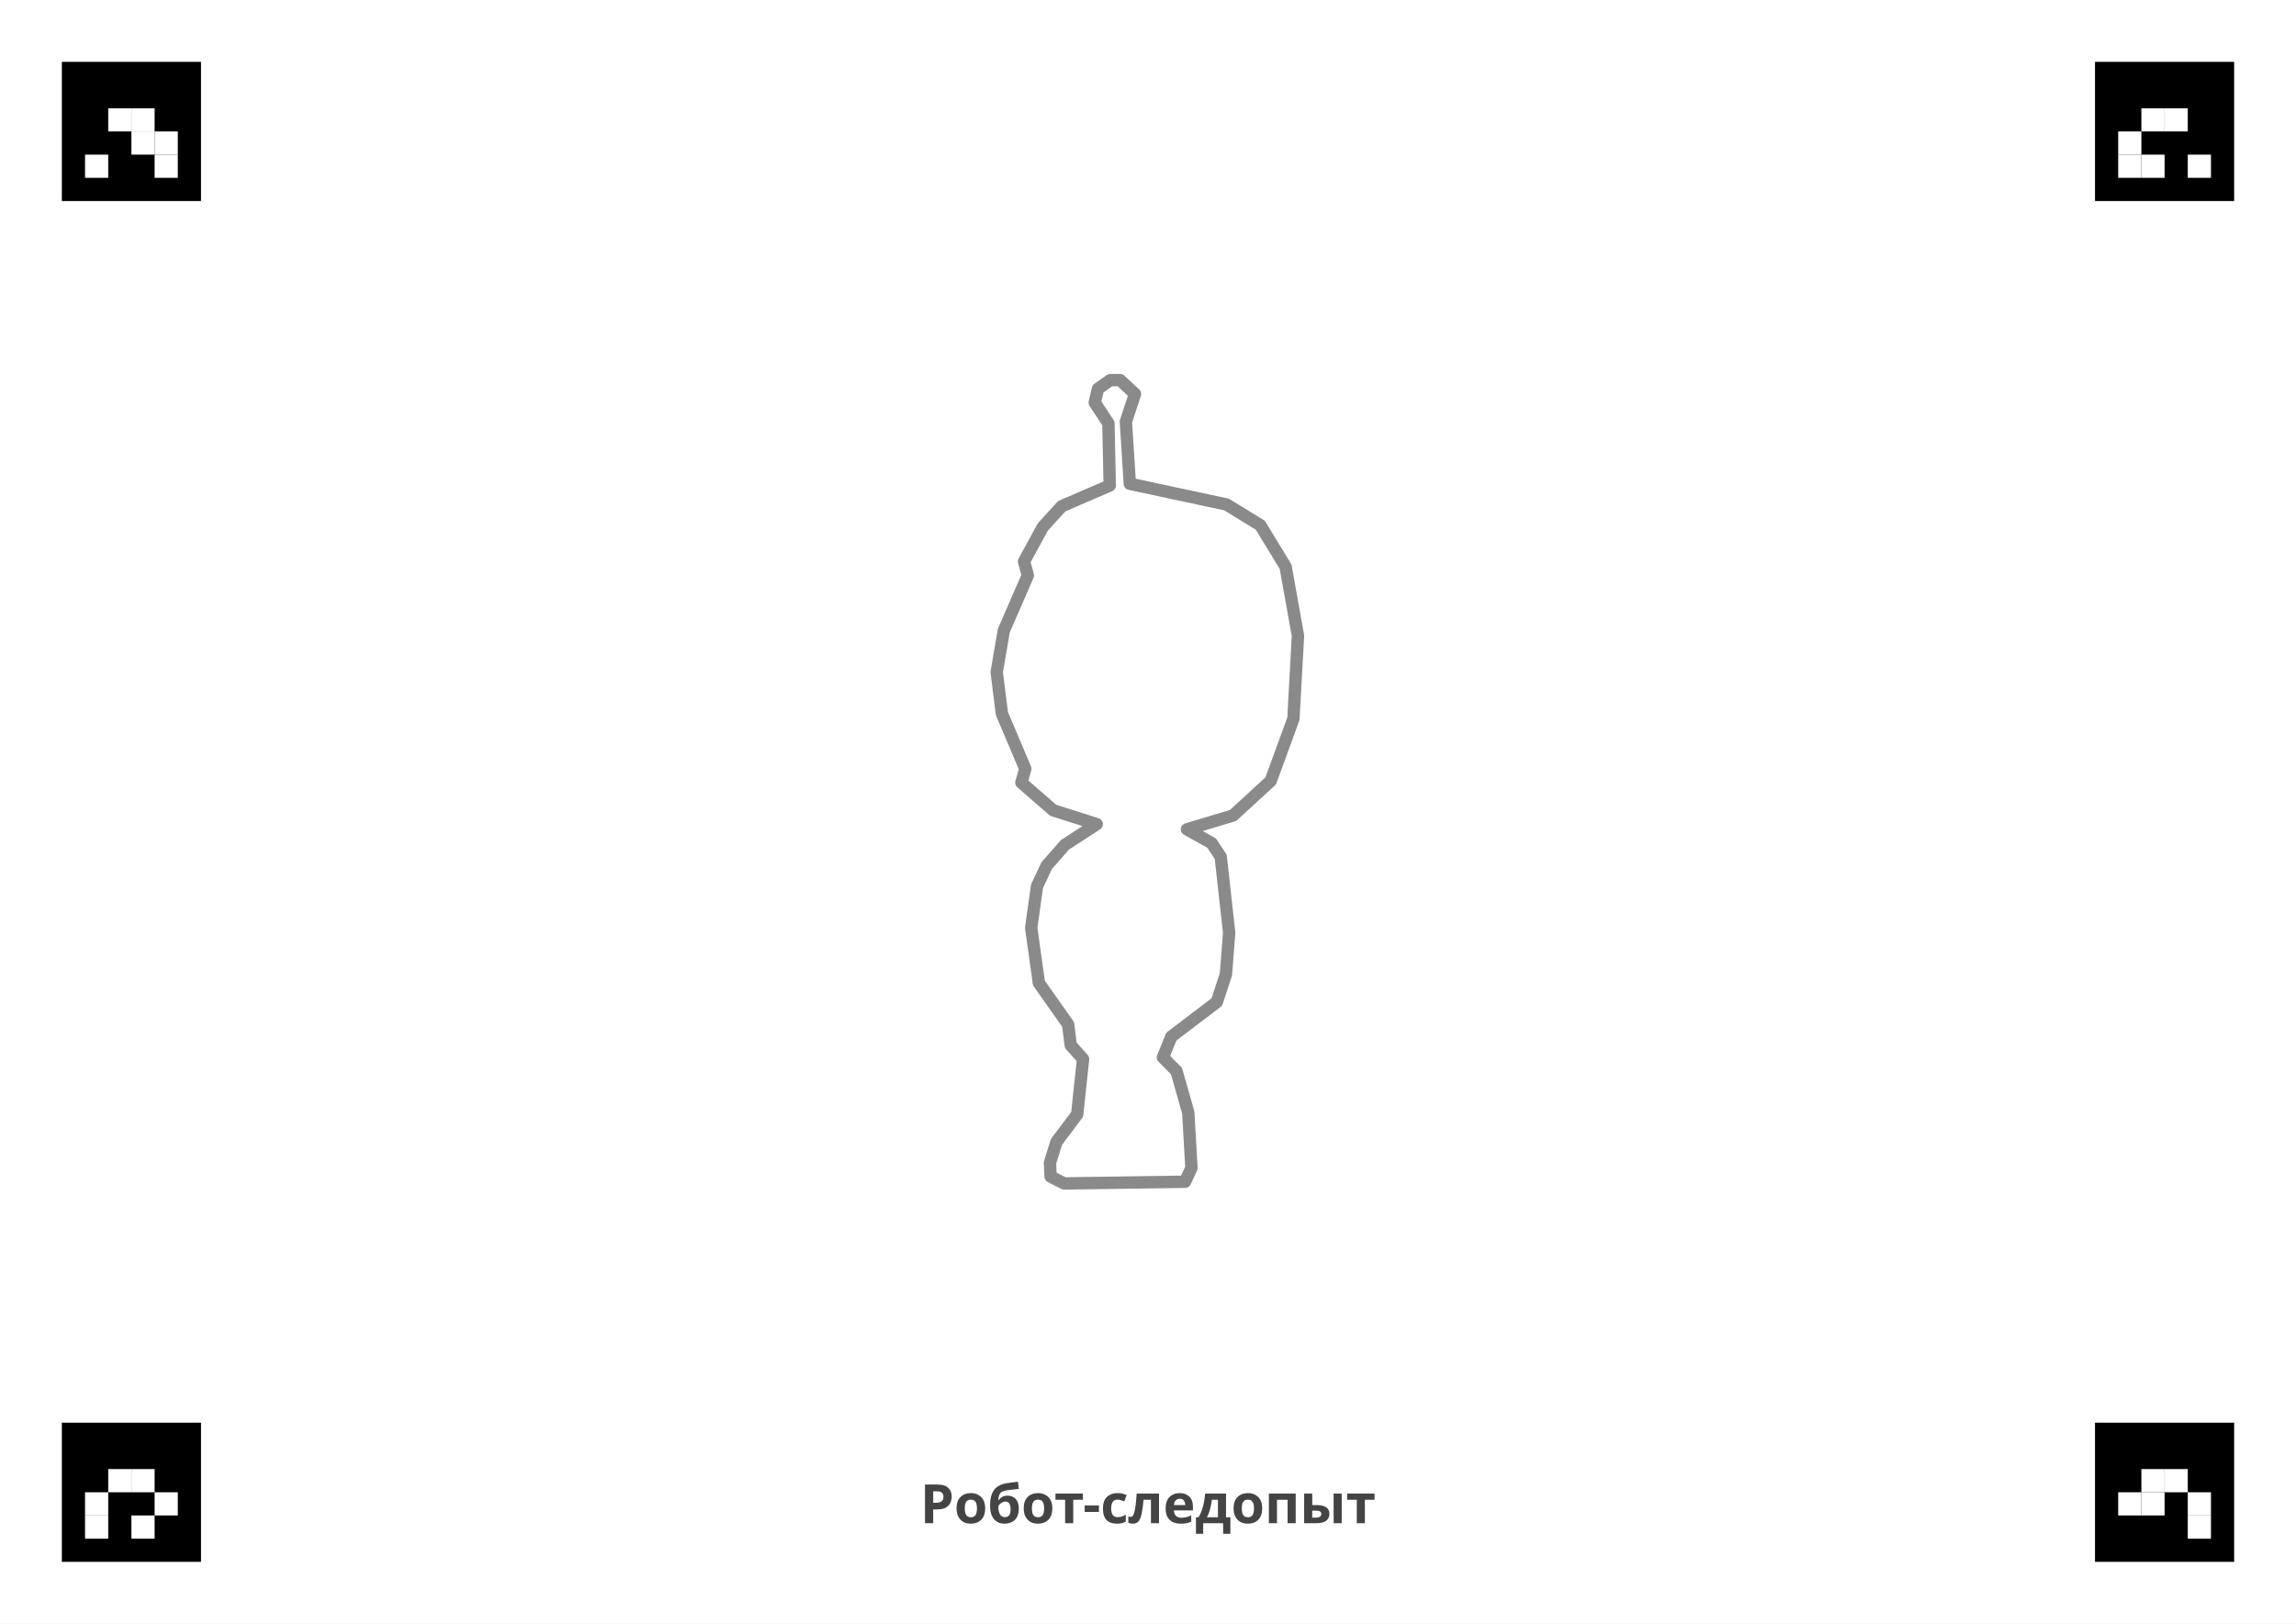
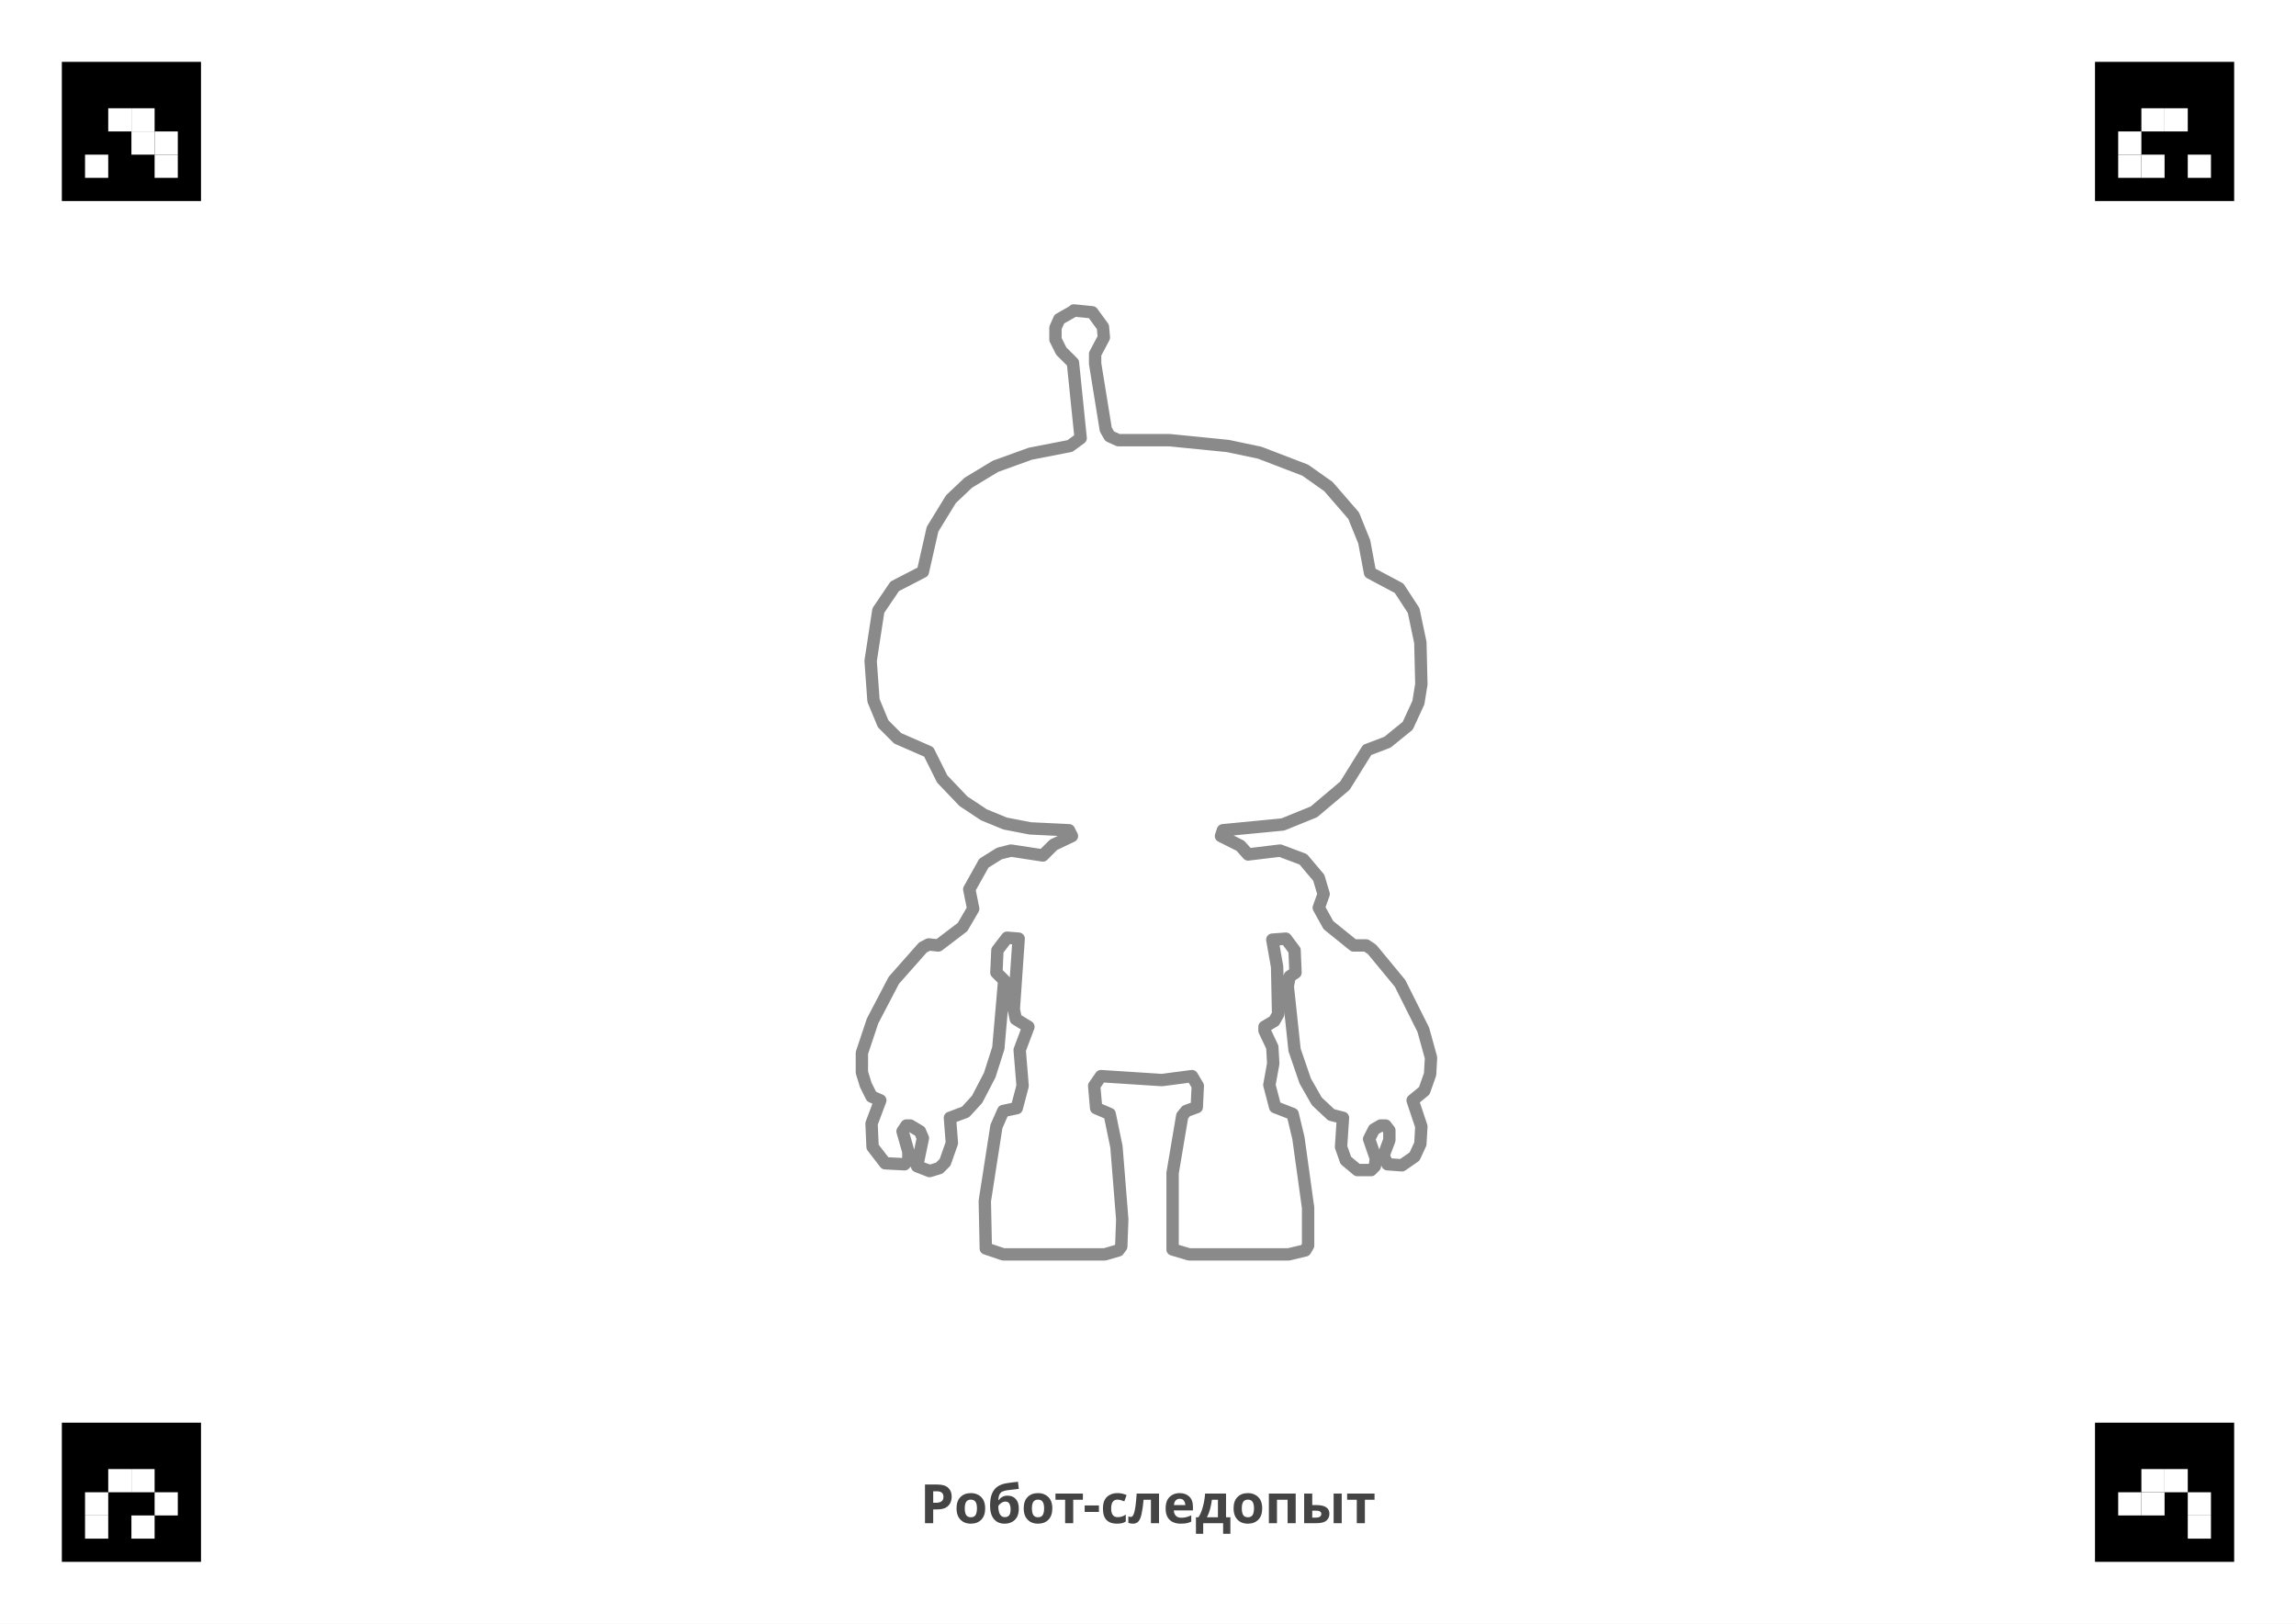
<svg xmlns="http://www.w3.org/2000/svg" width="297mm" height="210mm" viewBox="0 0 297 210">
  <rect width="297" height="210" fill="#fff" />
  <rect x="8" y="8" width="18" height="18" fill="#000" />
  <rect x="14.00" y="14.00" width="3" height="3" fill="#fff" />
  <rect x="17.00" y="14.00" width="3" height="3" fill="#fff" />
  <rect x="17.00" y="17.00" width="3" height="3" fill="#fff" />
  <rect x="20.00" y="17.00" width="3" height="3" fill="#fff" />
  <rect x="11.00" y="20.00" width="3" height="3" fill="#fff" />
  <rect x="20.00" y="20.00" width="3" height="3" fill="#fff" />
  <rect x="271" y="8" width="18" height="18" fill="#000" />
  <rect x="277.00" y="14.00" width="3" height="3" fill="#fff" />
  <rect x="280.00" y="14.00" width="3" height="3" fill="#fff" />
  <rect x="274.00" y="17.00" width="3" height="3" fill="#fff" />
  <rect x="274.00" y="20.00" width="3" height="3" fill="#fff" />
  <rect x="277.00" y="20.00" width="3" height="3" fill="#fff" />
  <rect x="283.00" y="20.00" width="3" height="3" fill="#fff" />
  <rect x="8" y="184" width="18" height="18" fill="#000" />
  <rect x="14.00" y="190.00" width="3" height="3" fill="#fff" />
  <rect x="17.00" y="190.00" width="3" height="3" fill="#fff" />
  <rect x="11.00" y="193.00" width="3" height="3" fill="#fff" />
  <rect x="20.00" y="193.00" width="3" height="3" fill="#fff" />
  <rect x="11.00" y="196.00" width="3" height="3" fill="#fff" />
  <rect x="17.00" y="196.00" width="3" height="3" fill="#fff" />
  <rect x="271" y="184" width="18" height="18" fill="#000" />
  <rect x="277.00" y="190.00" width="3" height="3" fill="#fff" />
  <rect x="280.00" y="190.00" width="3" height="3" fill="#fff" />
  <rect x="274.00" y="193.00" width="3" height="3" fill="#fff" />
  <rect x="277.00" y="193.00" width="3" height="3" fill="#fff" />
  <rect x="283.00" y="193.00" width="3" height="3" fill="#fff" />
  <rect x="283.00" y="196.00" width="3" height="3" fill="#fff" />
-   <path d="M137.66 153.06 L135.90 152.17 L135.82 150.38 L136.66 147.69 L139.34 144.12 L140.10 136.97 L138.51 135.19 L138.17 132.50 L134.39 127.14 L133.39 119.99 L134.14 114.63 L135.40 111.95 L137.75 109.27 L141.87 106.59 L136.24 104.80 L132.12 101.22 L132.63 99.44 L129.60 92.28 L128.93 86.93 L129.85 81.56 L132.96 74.41 L132.46 72.62 L134.90 68.15 L137.33 65.48 L143.55 62.79 L143.38 54.75 L141.61 52.07 L142.03 50.28 L143.63 49.16 L144.89 49.16 L146.82 50.95 L145.64 54.53 L146.15 62.57 L158.66 65.25 L163.03 67.93 L166.30 73.30 L167.90 82.23 L167.31 92.96 L164.37 101.00 L159.50 105.47 L153.54 107.26 L156.73 109.04 L157.91 110.83 L159.00 120.66 L158.58 126.02 L157.40 129.60 L151.52 134.07 L150.43 136.75 L152.19 138.54 L153.71 143.90 L154.12 151.05 L153.29 152.84 Z" fill="#fff" stroke="#8a8a8a" stroke-width="1.6" stroke-linejoin="round" />
+   <path d="M138.91 40.15 L141.29 40.39 L142.67 42.28 L142.79 43.65 L141.66 45.78 L141.66 47.03 L143.04 55.55 L143.54 56.42 L144.67 56.93 L151.30 56.93 L158.82 57.68 L162.95 58.55 L168.84 60.81 L171.84 62.93 L175.10 66.69 L176.47 70.07 L177.22 74.08 L180.98 76.08 L182.86 78.96 L183.73 83.09 L183.86 88.48 L183.48 90.86 L182.10 93.86 L179.48 95.99 L176.85 96.99 L173.97 101.62 L169.96 105.00 L165.95 106.63 L158.19 107.38 L157.94 108.13 L160.45 109.39 L161.45 110.51 L165.58 110.01 L168.58 111.14 L170.59 113.52 L171.22 115.64 L170.59 117.40 L171.84 119.65 L175.10 122.28 L176.72 122.28 L177.47 122.78 L181.10 127.17 L184.11 133.18 L185.11 136.80 L184.99 138.94 L184.24 141.07 L182.73 142.31 L183.86 145.69 L183.73 147.95 L182.98 149.58 L181.35 150.71 L179.48 150.58 L178.97 149.45 L179.72 147.45 L179.72 146.20 L179.23 145.57 L178.60 145.57 L177.73 146.07 L177.10 147.32 L177.97 149.83 L177.85 150.83 L177.35 151.33 L175.59 151.33 L174.09 150.08 L173.47 148.33 L173.72 144.57 L172.21 144.19 L170.34 142.44 L168.84 139.81 L167.46 135.80 L166.58 127.54 L166.83 126.29 L167.58 125.79 L167.46 122.91 L166.33 121.40 L164.58 121.53 L165.20 125.04 L165.33 131.17 L164.83 132.05 L163.57 132.80 L163.57 133.30 L164.58 135.43 L164.70 137.56 L164.20 140.32 L164.95 143.19 L167.21 144.07 L167.96 147.20 L169.21 156.21 L169.21 161.09 L168.84 161.72 L166.70 162.23 L153.81 162.23 L151.68 161.60 L151.68 151.71 L152.93 144.32 L153.44 143.69 L154.81 143.19 L154.94 140.44 L154.19 139.18 L150.30 139.69 L142.41 139.18 L141.54 140.44 L141.79 143.32 L143.54 144.07 L144.42 148.33 L145.17 157.71 L145.04 161.22 L144.67 161.72 L142.92 162.23 L129.77 162.23 L127.52 161.47 L127.39 155.34 L128.89 145.69 L129.77 143.69 L131.52 143.32 L132.28 140.44 L131.90 135.80 L133.03 132.80 L131.40 131.80 L131.14 130.55 L131.77 121.40 L130.27 121.28 L129.02 122.91 L128.89 125.79 L129.90 126.79 L129.14 135.56 L128.02 139.06 L126.39 142.19 L124.89 143.82 L122.88 144.57 L123.13 147.83 L122.25 150.33 L121.50 151.08 L120.25 151.46 L118.63 150.83 L119.38 147.20 L119.00 146.32 L117.75 145.57 L117.25 145.57 L116.75 146.32 L117.50 148.95 L117.50 150.08 L117.00 150.58 L114.50 150.45 L112.87 148.33 L112.74 145.32 L113.87 142.31 L112.74 141.82 L111.99 140.32 L111.49 138.69 L111.49 136.18 L112.87 132.05 L115.62 126.79 L119.38 122.54 L120.13 122.15 L121.38 122.28 L124.51 119.90 L125.89 117.53 L125.38 115.02 L127.27 111.64 L129.27 110.39 L130.77 110.01 L134.90 110.64 L136.28 109.26 L138.66 108.13 L138.28 107.38 L133.28 107.14 L130.02 106.51 L127.27 105.38 L124.63 103.63 L121.88 100.75 L120.13 97.24 L116.12 95.49 L114.24 93.61 L112.99 90.60 L112.62 85.47 L113.62 78.96 L115.74 75.83 L119.38 73.95 L120.63 68.44 L123.01 64.56 L125.26 62.43 L128.77 60.31 L133.28 58.68 L138.41 57.68 L139.79 56.67 L138.79 46.91 L137.28 45.41 L136.53 43.91 L136.53 42.40 L137.03 41.27 L138.79 40.27 Z" fill="#fff" stroke="#8a8a8a" stroke-width="1.6" stroke-linejoin="round" />
  <text x="148.5" y="197" text-anchor="middle" font-family="Segoe UI, sans-serif" font-size="7" font-weight="600" fill="#444">Робот-следопыт</text>
</svg>
